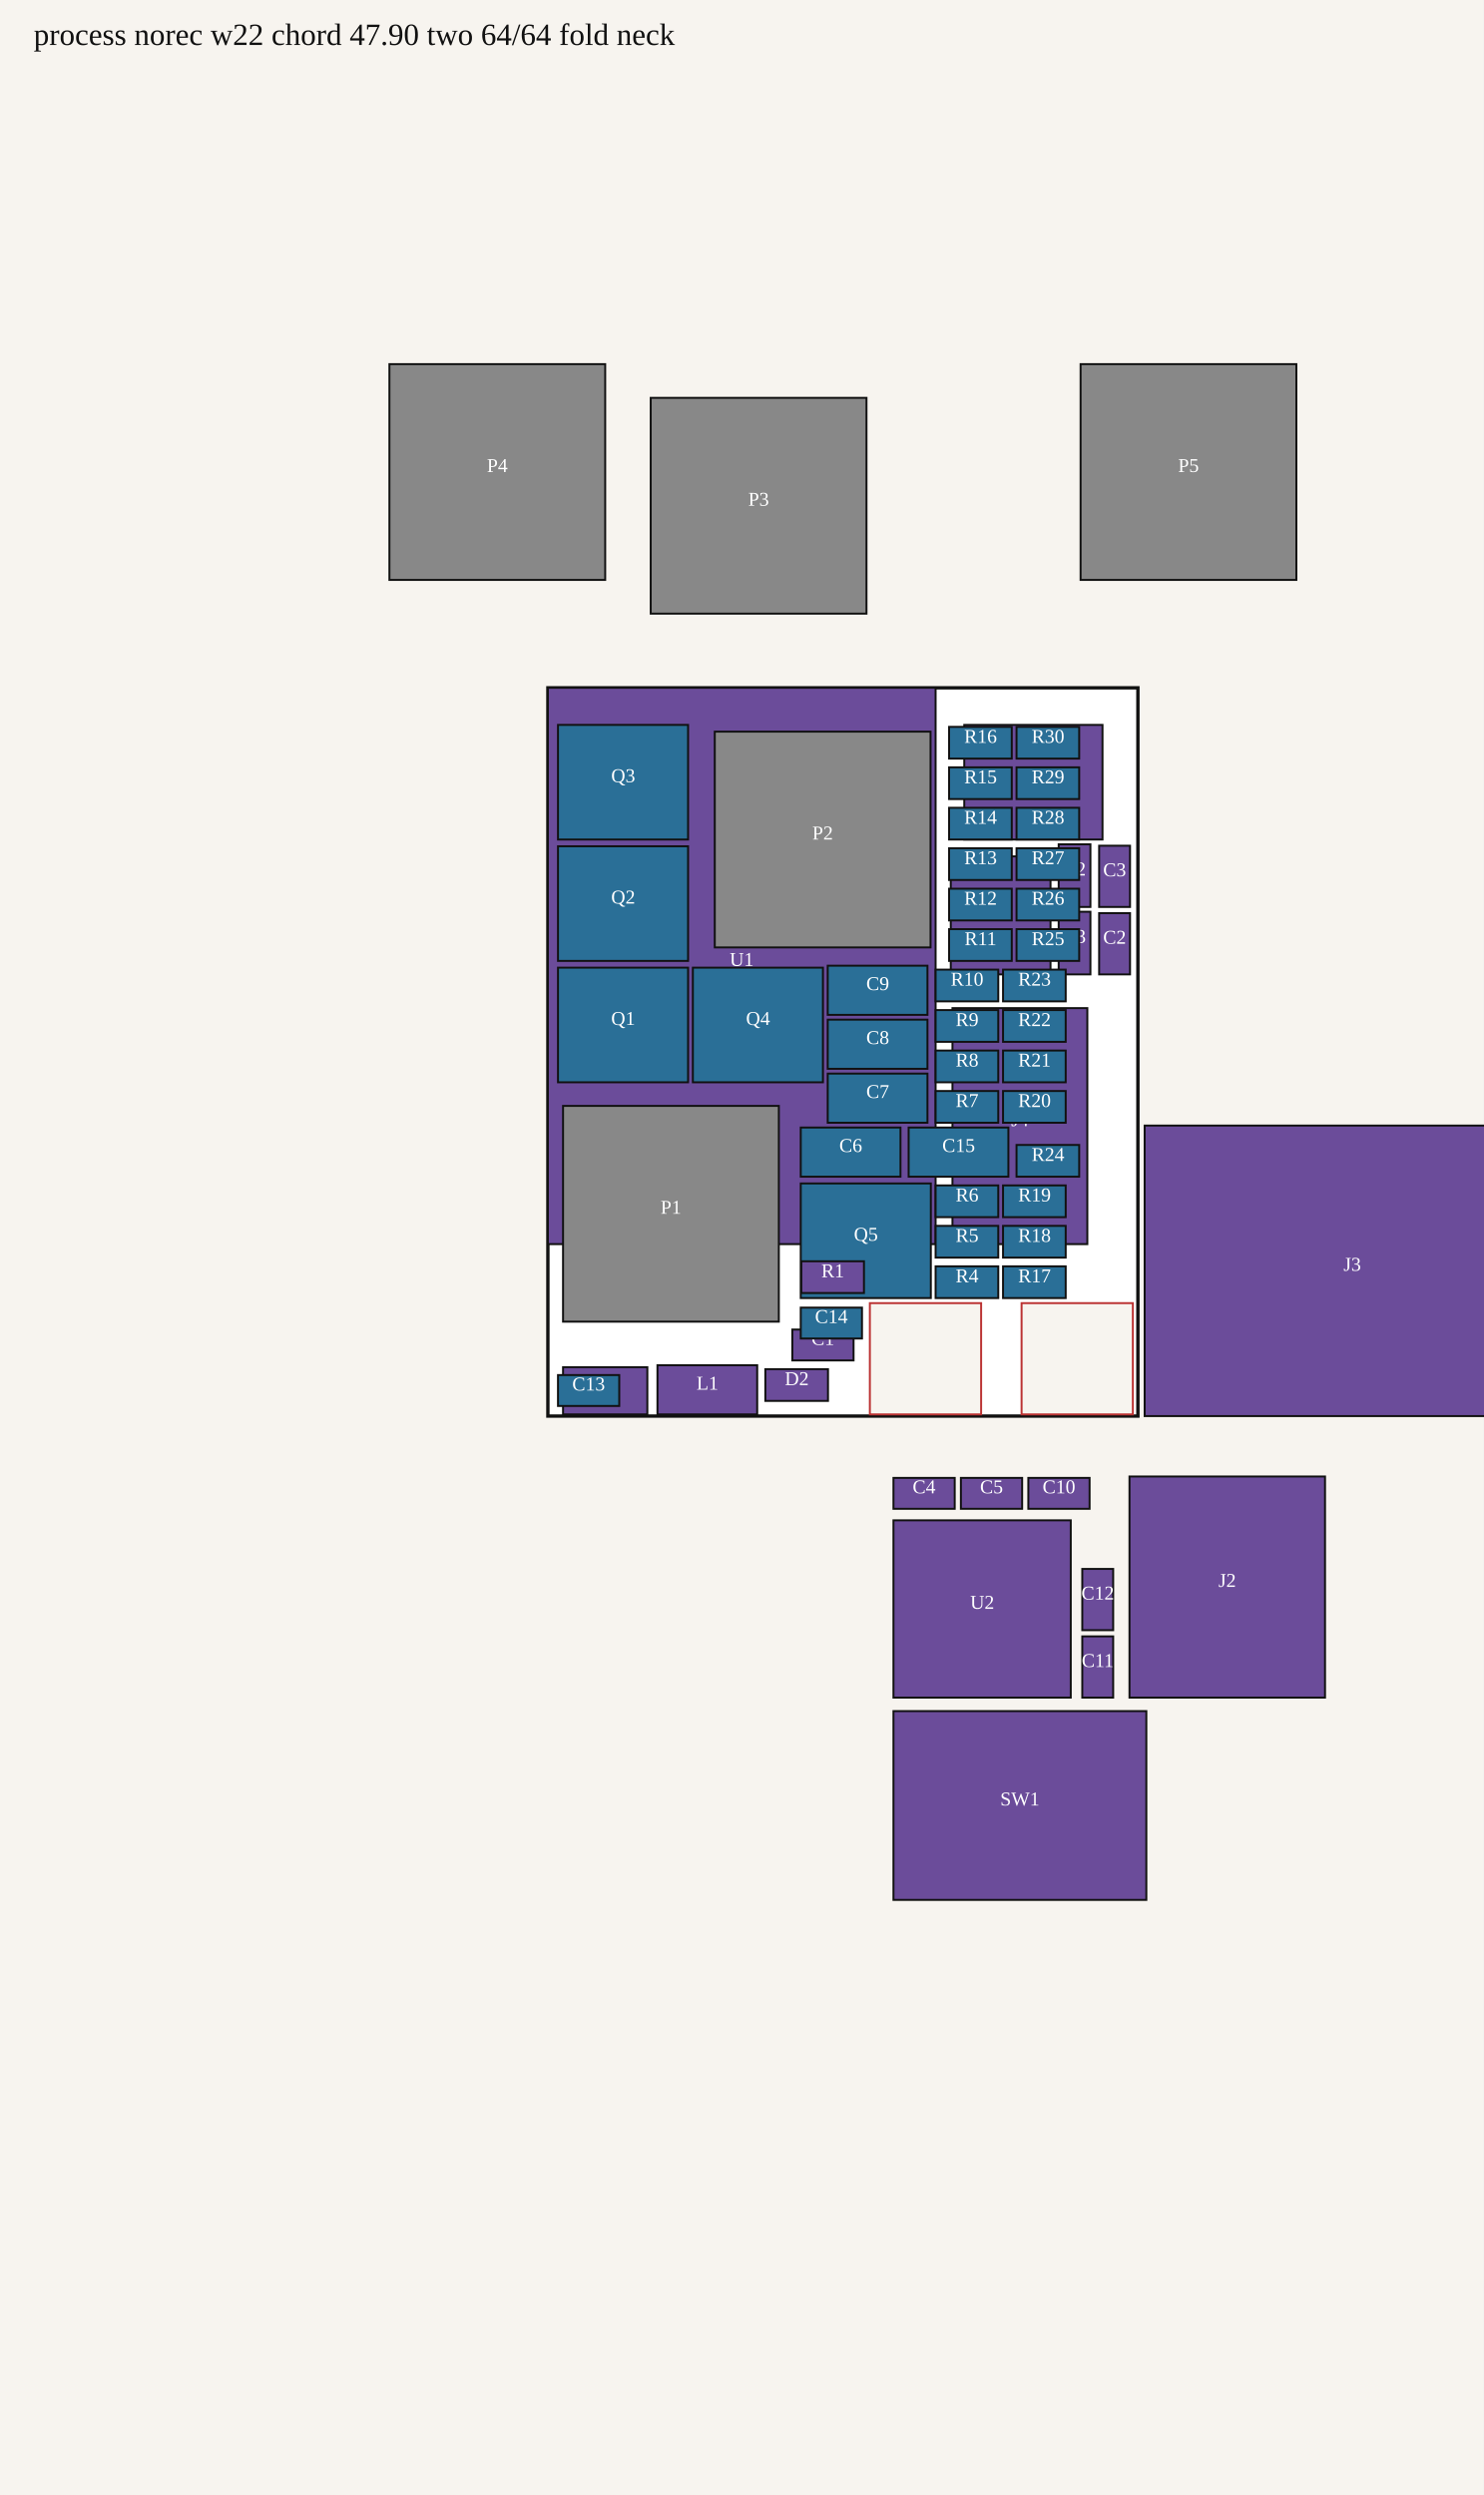
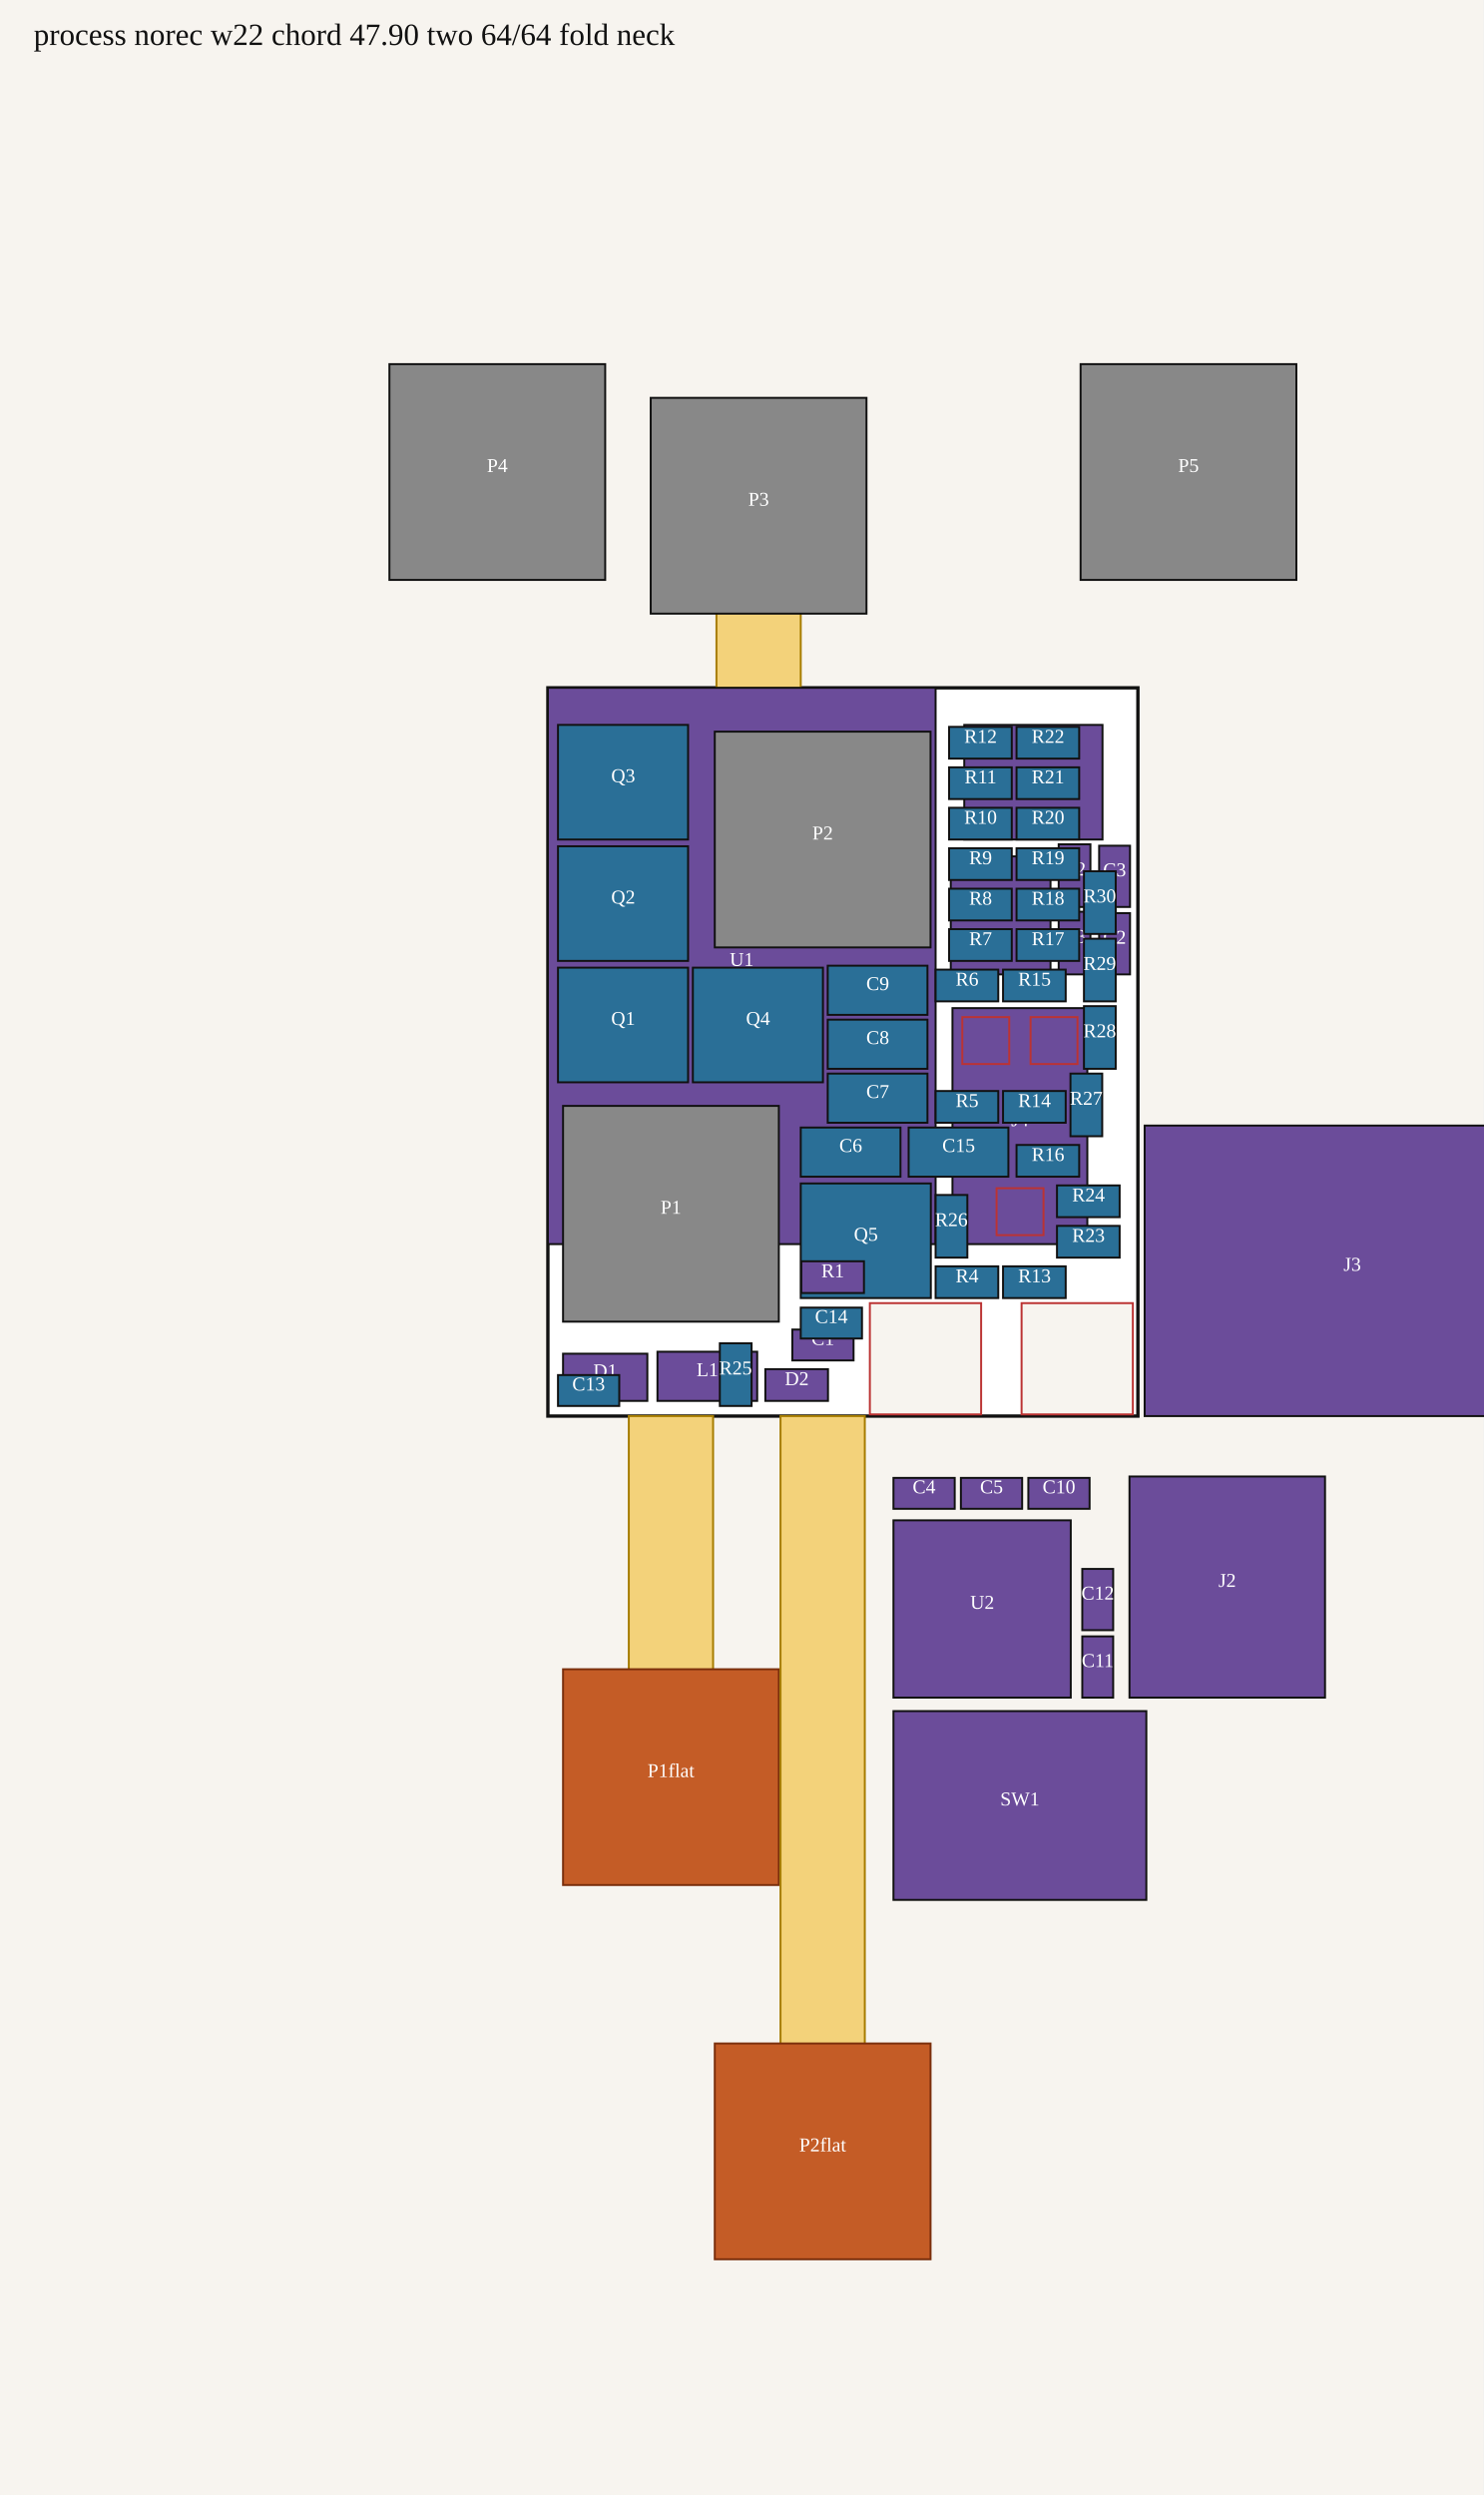
<svg xmlns="http://www.w3.org/2000/svg" width="528" height="888" viewBox="0 0 528.0 888.0">
  <rect width="100%" height="100%" fill="#f7f4ef" />
  <rect x="195.0" y="244.8" width="210.0" height="259.2" fill="#fff" stroke="#111" stroke-width="1.2" />
+   <rect x="223.8" y="504.0" width="30.0" height="128.5" fill="#f3d27a" stroke="#a67c00" stroke-width="0.7" />
+   <rect x="200.4" y="594.1" width="76.8" height="76.8" fill="#c45c26" stroke="#7a2e0b" stroke-width="0.7" />
+   <text x="238.8" y="632.5" font-size="7" text-anchor="middle" fill="#fff">P1flat</text>
+   <rect x="277.8" y="504.0" width="30.0" height="261.7" fill="#f3d27a" stroke="#a67c00" stroke-width="0.7" />
+   <rect x="254.4" y="727.3" width="76.8" height="76.8" fill="#c45c26" stroke="#7a2e0b" stroke-width="0.7" />
+   <text x="292.8" y="765.7" font-size="7" text-anchor="middle" fill="#fff">P2flat</text>
+   <rect x="255.0" y="180.0" width="30.0" height="64.8" fill="#f3d27a" stroke="#a67c00" stroke-width="0.7" />
  <rect x="195.0" y="244.8" width="138.0" height="198.0" fill="#6b4c9a" stroke="#111" stroke-width="0.7" />
  <text x="264.0" y="343.8" font-size="7" text-anchor="middle" fill="#fff">U1</text>
  <rect x="200.4" y="393.6" width="76.8" height="76.8" fill="#888" stroke="#111" stroke-width="0.7" />
  <text x="238.8" y="432.0" font-size="7" text-anchor="middle" fill="#fff">P1</text>
  <rect x="254.4" y="260.4" width="76.8" height="76.8" fill="#888" stroke="#111" stroke-width="0.7" />
  <text x="292.8" y="298.8" font-size="7" text-anchor="middle" fill="#fff">P2</text>
  <rect x="231.6" y="141.6" width="76.8" height="76.8" fill="#888" stroke="#111" stroke-width="0.7" />
  <text x="270.0" y="180.0" font-size="7" text-anchor="middle" fill="#fff">P3</text>
  <rect x="138.6" y="129.6" width="76.8" height="76.8" fill="#888" stroke="#111" stroke-width="0.7" />
  <text x="177.0" y="168.0" font-size="7" text-anchor="middle" fill="#fff">P4</text>
  <rect x="384.6" y="129.6" width="76.8" height="76.8" fill="#888" stroke="#111" stroke-width="0.7" />
  <text x="423.0" y="168.0" font-size="7" text-anchor="middle" fill="#fff">P5</text>
  <rect x="318.0" y="609.0" width="90.0" height="67.2" fill="#6b4c9a" stroke="#111" stroke-width="0.7" />
  <text x="363.0" y="642.6" font-size="7" text-anchor="middle" fill="#fff">SW1</text>
  <rect x="339.0" y="358.8" width="48.0" height="84.0" fill="#6b4c9a" stroke="#111" stroke-width="0.7" />
  <text x="363.0" y="400.8" font-size="7" text-anchor="middle" fill="#fff">J4</text>
  <rect x="318.0" y="541.1" width="63.1" height="63.1" fill="#6b4c9a" stroke="#111" stroke-width="0.7" />
  <text x="349.6" y="572.6" font-size="7" text-anchor="middle" fill="#fff">U2</text>
  <rect x="338.4" y="304.8" width="35.5" height="42.0" fill="#6b4c9a" stroke="#111" stroke-width="0.7" />
  <text x="356.2" y="325.8" font-size="7" text-anchor="middle" fill="#fff">U3</text>
  <rect x="343.2" y="258.0" width="49.2" height="40.8" fill="#6b4c9a" stroke="#111" stroke-width="0.7" />
  <text x="367.8" y="278.4" font-size="7" text-anchor="middle" fill="#fff">U4</text>
  <rect x="402.0" y="525.5" width="69.6" height="78.7" fill="#6b4c9a" stroke="#111" stroke-width="0.7" />
  <text x="436.8" y="564.8" font-size="7" text-anchor="middle" fill="#fff">J2</text>
  <rect x="407.4" y="400.6" width="147.7" height="103.4" fill="#6b4c9a" stroke="#111" stroke-width="0.7" />
  <text x="481.3" y="452.3" font-size="7" text-anchor="middle" fill="#fff">J3</text>
-   <rect x="200.4" y="486.6" width="30.0" height="16.8" fill="#6b4c9a" stroke="#111" stroke-width="0.7" />
-   <text x="215.4" y="495.0" font-size="7" text-anchor="middle" fill="#fff">D1</text>
-   <rect x="234.0" y="485.9" width="35.5" height="17.5" fill="#6b4c9a" stroke="#111" stroke-width="0.7" />
-   <text x="251.8" y="494.6" font-size="7" text-anchor="middle" fill="#fff">L1</text>
+   <rect x="200.4" y="481.8" width="30.0" height="16.8" fill="#6b4c9a" stroke="#111" stroke-width="0.7" />
+   <text x="215.4" y="490.2" font-size="7" text-anchor="middle" fill="#fff">D1</text>
+   <rect x="234.0" y="481.1" width="35.5" height="17.5" fill="#6b4c9a" stroke="#111" stroke-width="0.7" />
+   <text x="251.8" y="489.8" font-size="7" text-anchor="middle" fill="#fff">L1</text>
  <rect x="272.4" y="487.3" width="22.3" height="11.3" fill="#6b4c9a" stroke="#111" stroke-width="0.7" />
  <text x="283.6" y="493.0" font-size="7" text-anchor="middle" fill="#fff">D2</text>
  <rect x="198.6" y="344.4" width="46.3" height="40.8" fill="#2a6f97" stroke="#111" stroke-width="0.7" />
  <text x="221.8" y="364.8" font-size="7" text-anchor="middle" fill="#fff">Q1</text>
  <rect x="198.6" y="301.2" width="46.3" height="40.8" fill="#2a6f97" stroke="#111" stroke-width="0.7" />
  <text x="221.8" y="321.6" font-size="7" text-anchor="middle" fill="#fff">Q2</text>
  <rect x="198.6" y="258.0" width="46.3" height="40.8" fill="#2a6f97" stroke="#111" stroke-width="0.7" />
  <text x="221.8" y="278.4" font-size="7" text-anchor="middle" fill="#fff">Q3</text>
  <rect x="246.6" y="344.4" width="46.3" height="40.8" fill="#2a6f97" stroke="#111" stroke-width="0.7" />
  <text x="269.8" y="364.8" font-size="7" text-anchor="middle" fill="#fff">Q4</text>
  <rect x="285.0" y="421.2" width="46.3" height="40.8" fill="#2a6f97" stroke="#111" stroke-width="0.7" />
  <text x="308.2" y="441.6" font-size="7" text-anchor="middle" fill="#fff">Q5</text>
  <rect x="285.2" y="448.9" width="22.3" height="11.3" fill="#6b4c9a" stroke="#111" stroke-width="0.7" />
  <text x="296.4" y="454.6" font-size="7" text-anchor="middle" fill="#fff">R1</text>
  <rect x="376.8" y="300.5" width="11.3" height="22.3" fill="#6b4c9a" stroke="#111" stroke-width="0.7" />
  <text x="382.4" y="311.6" font-size="7" text-anchor="middle" fill="#fff">R2</text>
  <rect x="376.8" y="324.5" width="11.3" height="22.3" fill="#6b4c9a" stroke="#111" stroke-width="0.7" />
  <text x="382.4" y="335.6" font-size="7" text-anchor="middle" fill="#fff">R3</text>
  <rect x="282.0" y="473.2" width="21.8" height="11.0" fill="#6b4c9a" stroke="#111" stroke-width="0.7" />
  <text x="292.9" y="478.7" font-size="7" text-anchor="middle" fill="#fff">C1</text>
  <rect x="391.2" y="325.0" width="11.0" height="21.8" fill="#6b4c9a" stroke="#111" stroke-width="0.7" />
  <text x="396.7" y="335.9" font-size="7" text-anchor="middle" fill="#fff">C2</text>
  <rect x="391.2" y="301.0" width="11.0" height="21.8" fill="#6b4c9a" stroke="#111" stroke-width="0.7" />
  <text x="396.7" y="311.9" font-size="7" text-anchor="middle" fill="#fff">C3</text>
  <rect x="318.0" y="526.0" width="21.8" height="11.0" fill="#6b4c9a" stroke="#111" stroke-width="0.7" />
  <text x="328.9" y="531.5" font-size="7" text-anchor="middle" fill="#fff">C4</text>
  <rect x="342.0" y="526.0" width="21.8" height="11.0" fill="#6b4c9a" stroke="#111" stroke-width="0.7" />
  <text x="352.9" y="531.5" font-size="7" text-anchor="middle" fill="#fff">C5</text>
  <rect x="285.0" y="401.3" width="35.5" height="17.5" fill="#2a6f97" stroke="#111" stroke-width="0.7" />
  <text x="302.8" y="410.0" font-size="7" text-anchor="middle" fill="#fff">C6</text>
  <rect x="294.6" y="382.1" width="35.5" height="17.5" fill="#2a6f97" stroke="#111" stroke-width="0.7" />
  <text x="312.4" y="390.8" font-size="7" text-anchor="middle" fill="#fff">C7</text>
  <rect x="294.6" y="362.9" width="35.5" height="17.5" fill="#2a6f97" stroke="#111" stroke-width="0.7" />
  <text x="312.4" y="371.6" font-size="7" text-anchor="middle" fill="#fff">C8</text>
  <rect x="294.6" y="343.7" width="35.5" height="17.5" fill="#2a6f97" stroke="#111" stroke-width="0.7" />
  <text x="312.4" y="352.4" font-size="7" text-anchor="middle" fill="#fff">C9</text>
  <rect x="366.0" y="526.0" width="21.8" height="11.0" fill="#6b4c9a" stroke="#111" stroke-width="0.7" />
  <text x="376.9" y="531.5" font-size="7" text-anchor="middle" fill="#fff">C10</text>
  <rect x="385.2" y="582.4" width="11.0" height="21.8" fill="#6b4c9a" stroke="#111" stroke-width="0.7" />
  <text x="390.7" y="593.3" font-size="7" text-anchor="middle" fill="#fff">C11</text>
  <rect x="385.2" y="558.4" width="11.0" height="21.8" fill="#6b4c9a" stroke="#111" stroke-width="0.7" />
  <text x="390.7" y="569.3" font-size="7" text-anchor="middle" fill="#fff">C12</text>
  <rect x="198.6" y="489.4" width="21.8" height="11.0" fill="#2a6f97" stroke="#111" stroke-width="0.7" />
  <text x="209.5" y="494.9" font-size="7" text-anchor="middle" fill="#fff">C13</text>
  <rect x="285.0" y="465.4" width="21.8" height="11.0" fill="#2a6f97" stroke="#111" stroke-width="0.7" />
  <text x="295.9" y="470.9" font-size="7" text-anchor="middle" fill="#fff">C14</text>
  <rect x="323.4" y="401.3" width="35.5" height="17.5" fill="#2a6f97" stroke="#111" stroke-width="0.7" />
  <text x="341.2" y="410.0" font-size="7" text-anchor="middle" fill="#fff">C15</text>
  <rect x="333.0" y="450.7" width="22.3" height="11.3" fill="#2a6f97" stroke="#111" stroke-width="0.7" />
  <text x="344.2" y="456.4" font-size="7" text-anchor="middle" fill="#fff">R4</text>
-   <rect x="333.0" y="436.3" width="22.3" height="11.3" fill="#2a6f97" stroke="#111" stroke-width="0.7" />
-   <text x="344.2" y="442.0" font-size="7" text-anchor="middle" fill="#fff">R5</text>
-   <rect x="333.0" y="421.9" width="22.3" height="11.3" fill="#2a6f97" stroke="#111" stroke-width="0.7" />
-   <text x="344.2" y="427.6" font-size="7" text-anchor="middle" fill="#fff">R6</text>
  <rect x="333.0" y="388.3" width="22.3" height="11.3" fill="#2a6f97" stroke="#111" stroke-width="0.7" />
-   <text x="344.2" y="394.0" font-size="7" text-anchor="middle" fill="#fff">R7</text>
-   <rect x="333.0" y="373.9" width="22.3" height="11.3" fill="#2a6f97" stroke="#111" stroke-width="0.7" />
-   <text x="344.2" y="379.6" font-size="7" text-anchor="middle" fill="#fff">R8</text>
-   <rect x="333.0" y="359.5" width="22.3" height="11.3" fill="#2a6f97" stroke="#111" stroke-width="0.7" />
-   <text x="344.2" y="365.2" font-size="7" text-anchor="middle" fill="#fff">R9</text>
+   <text x="344.2" y="394.0" font-size="7" text-anchor="middle" fill="#fff">R5</text>
  <rect x="333.0" y="345.1" width="22.3" height="11.3" fill="#2a6f97" stroke="#111" stroke-width="0.7" />
-   <text x="344.2" y="350.8" font-size="7" text-anchor="middle" fill="#fff">R10</text>
+   <text x="344.2" y="350.8" font-size="7" text-anchor="middle" fill="#fff">R6</text>
  <rect x="337.8" y="330.7" width="22.3" height="11.3" fill="#2a6f97" stroke="#111" stroke-width="0.7" />
-   <text x="349.0" y="336.4" font-size="7" text-anchor="middle" fill="#fff">R11</text>
+   <text x="349.0" y="336.4" font-size="7" text-anchor="middle" fill="#fff">R7</text>
  <rect x="337.8" y="316.3" width="22.3" height="11.3" fill="#2a6f97" stroke="#111" stroke-width="0.7" />
-   <text x="349.0" y="322.0" font-size="7" text-anchor="middle" fill="#fff">R12</text>
+   <text x="349.0" y="322.0" font-size="7" text-anchor="middle" fill="#fff">R8</text>
  <rect x="337.8" y="301.9" width="22.3" height="11.3" fill="#2a6f97" stroke="#111" stroke-width="0.7" />
-   <text x="349.0" y="307.6" font-size="7" text-anchor="middle" fill="#fff">R13</text>
+   <text x="349.0" y="307.6" font-size="7" text-anchor="middle" fill="#fff">R9</text>
  <rect x="337.8" y="287.5" width="22.3" height="11.3" fill="#2a6f97" stroke="#111" stroke-width="0.7" />
-   <text x="349.0" y="293.2" font-size="7" text-anchor="middle" fill="#fff">R14</text>
+   <text x="349.0" y="293.2" font-size="7" text-anchor="middle" fill="#fff">R10</text>
  <rect x="337.8" y="273.1" width="22.3" height="11.3" fill="#2a6f97" stroke="#111" stroke-width="0.7" />
-   <text x="349.0" y="278.8" font-size="7" text-anchor="middle" fill="#fff">R15</text>
+   <text x="349.0" y="278.8" font-size="7" text-anchor="middle" fill="#fff">R11</text>
  <rect x="337.8" y="258.7" width="22.3" height="11.3" fill="#2a6f97" stroke="#111" stroke-width="0.7" />
-   <text x="349.0" y="264.4" font-size="7" text-anchor="middle" fill="#fff">R16</text>
+   <text x="349.0" y="264.4" font-size="7" text-anchor="middle" fill="#fff">R12</text>
  <rect x="357.0" y="450.7" width="22.3" height="11.3" fill="#2a6f97" stroke="#111" stroke-width="0.7" />
-   <text x="368.2" y="456.4" font-size="7" text-anchor="middle" fill="#fff">R17</text>
-   <rect x="357.0" y="436.3" width="22.3" height="11.3" fill="#2a6f97" stroke="#111" stroke-width="0.7" />
-   <text x="368.2" y="442.0" font-size="7" text-anchor="middle" fill="#fff">R18</text>
-   <rect x="357.0" y="421.9" width="22.3" height="11.3" fill="#2a6f97" stroke="#111" stroke-width="0.7" />
-   <text x="368.2" y="427.6" font-size="7" text-anchor="middle" fill="#fff">R19</text>
+   <text x="368.2" y="456.4" font-size="7" text-anchor="middle" fill="#fff">R13</text>
  <rect x="357.0" y="388.3" width="22.3" height="11.3" fill="#2a6f97" stroke="#111" stroke-width="0.7" />
-   <text x="368.2" y="394.0" font-size="7" text-anchor="middle" fill="#fff">R20</text>
-   <rect x="357.0" y="373.9" width="22.3" height="11.3" fill="#2a6f97" stroke="#111" stroke-width="0.7" />
-   <text x="368.2" y="379.6" font-size="7" text-anchor="middle" fill="#fff">R21</text>
-   <rect x="357.0" y="359.5" width="22.3" height="11.3" fill="#2a6f97" stroke="#111" stroke-width="0.7" />
-   <text x="368.2" y="365.2" font-size="7" text-anchor="middle" fill="#fff">R22</text>
+   <text x="368.2" y="394.0" font-size="7" text-anchor="middle" fill="#fff">R14</text>
  <rect x="357.0" y="345.1" width="22.3" height="11.3" fill="#2a6f97" stroke="#111" stroke-width="0.7" />
-   <text x="368.2" y="350.8" font-size="7" text-anchor="middle" fill="#fff">R23</text>
+   <text x="368.2" y="350.8" font-size="7" text-anchor="middle" fill="#fff">R15</text>
  <rect x="361.8" y="407.5" width="22.3" height="11.3" fill="#2a6f97" stroke="#111" stroke-width="0.7" />
-   <text x="373.0" y="413.2" font-size="7" text-anchor="middle" fill="#fff">R24</text>
+   <text x="373.0" y="413.2" font-size="7" text-anchor="middle" fill="#fff">R16</text>
  <rect x="361.8" y="330.7" width="22.3" height="11.3" fill="#2a6f97" stroke="#111" stroke-width="0.7" />
-   <text x="373.0" y="336.4" font-size="7" text-anchor="middle" fill="#fff">R25</text>
+   <text x="373.0" y="336.4" font-size="7" text-anchor="middle" fill="#fff">R17</text>
  <rect x="361.8" y="316.3" width="22.3" height="11.3" fill="#2a6f97" stroke="#111" stroke-width="0.7" />
-   <text x="373.0" y="322.0" font-size="7" text-anchor="middle" fill="#fff">R26</text>
+   <text x="373.0" y="322.0" font-size="7" text-anchor="middle" fill="#fff">R18</text>
  <rect x="361.8" y="301.9" width="22.3" height="11.3" fill="#2a6f97" stroke="#111" stroke-width="0.7" />
-   <text x="373.0" y="307.6" font-size="7" text-anchor="middle" fill="#fff">R27</text>
+   <text x="373.0" y="307.6" font-size="7" text-anchor="middle" fill="#fff">R19</text>
  <rect x="361.8" y="287.5" width="22.3" height="11.3" fill="#2a6f97" stroke="#111" stroke-width="0.7" />
-   <text x="373.0" y="293.2" font-size="7" text-anchor="middle" fill="#fff">R28</text>
+   <text x="373.0" y="293.2" font-size="7" text-anchor="middle" fill="#fff">R20</text>
  <rect x="361.8" y="273.1" width="22.3" height="11.3" fill="#2a6f97" stroke="#111" stroke-width="0.7" />
-   <text x="373.0" y="278.8" font-size="7" text-anchor="middle" fill="#fff">R29</text>
+   <text x="373.0" y="278.8" font-size="7" text-anchor="middle" fill="#fff">R21</text>
  <rect x="361.8" y="258.7" width="22.3" height="11.3" fill="#2a6f97" stroke="#111" stroke-width="0.7" />
-   <text x="373.0" y="264.4" font-size="7" text-anchor="middle" fill="#fff">R30</text>
+   <text x="373.0" y="264.4" font-size="7" text-anchor="middle" fill="#fff">R22</text>
+   <rect x="376.2" y="436.3" width="22.3" height="11.3" fill="#2a6f97" stroke="#111" stroke-width="0.7" />
+   <text x="387.4" y="442.0" font-size="7" text-anchor="middle" fill="#fff">R23</text>
+   <rect x="376.2" y="421.9" width="22.3" height="11.3" fill="#2a6f97" stroke="#111" stroke-width="0.7" />
+   <text x="387.4" y="427.6" font-size="7" text-anchor="middle" fill="#fff">R24</text>
+   <rect x="256.2" y="478.1" width="11.3" height="22.3" fill="#2a6f97" stroke="#111" stroke-width="0.7" />
+   <text x="261.8" y="489.2" font-size="7" text-anchor="middle" fill="#fff">R25</text>
+   <rect x="333.0" y="425.3" width="11.3" height="22.3" fill="#2a6f97" stroke="#111" stroke-width="0.7" />
+   <text x="338.6" y="436.4" font-size="7" text-anchor="middle" fill="#fff">R26</text>
+   <rect x="381.0" y="382.1" width="11.3" height="22.3" fill="#2a6f97" stroke="#111" stroke-width="0.7" />
+   <text x="386.6" y="393.2" font-size="7" text-anchor="middle" fill="#fff">R27</text>
+   <rect x="385.8" y="358.1" width="11.3" height="22.3" fill="#2a6f97" stroke="#111" stroke-width="0.7" />
+   <text x="391.4" y="369.2" font-size="7" text-anchor="middle" fill="#fff">R28</text>
+   <rect x="385.8" y="334.1" width="11.3" height="22.3" fill="#2a6f97" stroke="#111" stroke-width="0.7" />
+   <text x="391.4" y="345.2" font-size="7" text-anchor="middle" fill="#fff">R29</text>
+   <rect x="385.8" y="310.1" width="11.3" height="22.3" fill="#2a6f97" stroke="#111" stroke-width="0.7" />
+   <text x="391.4" y="321.2" font-size="7" text-anchor="middle" fill="#fff">R30</text>
  <rect x="309.6" y="463.8" width="39.6" height="39.6" fill="#f7f4ef" stroke="#b33" stroke-width="0.7" />
  <rect x="363.6" y="463.8" width="39.6" height="39.6" fill="#f7f4ef" stroke="#b33" stroke-width="0.7" />
+   <rect x="354.7" y="422.9" width="16.7" height="16.7" fill="none" stroke="#b33" stroke-width="0.7" />
+   <rect x="366.8" y="362.0" width="16.7" height="16.7" fill="none" stroke="#b33" stroke-width="0.7" />
+   <rect x="342.5" y="362.0" width="16.7" height="16.7" fill="none" stroke="#b33" stroke-width="0.7" />
  <text x="12" y="16" font-size="11" fill="#111">process norec w22 chord 47.90 two 64/64 fold neck</text>
</svg>
